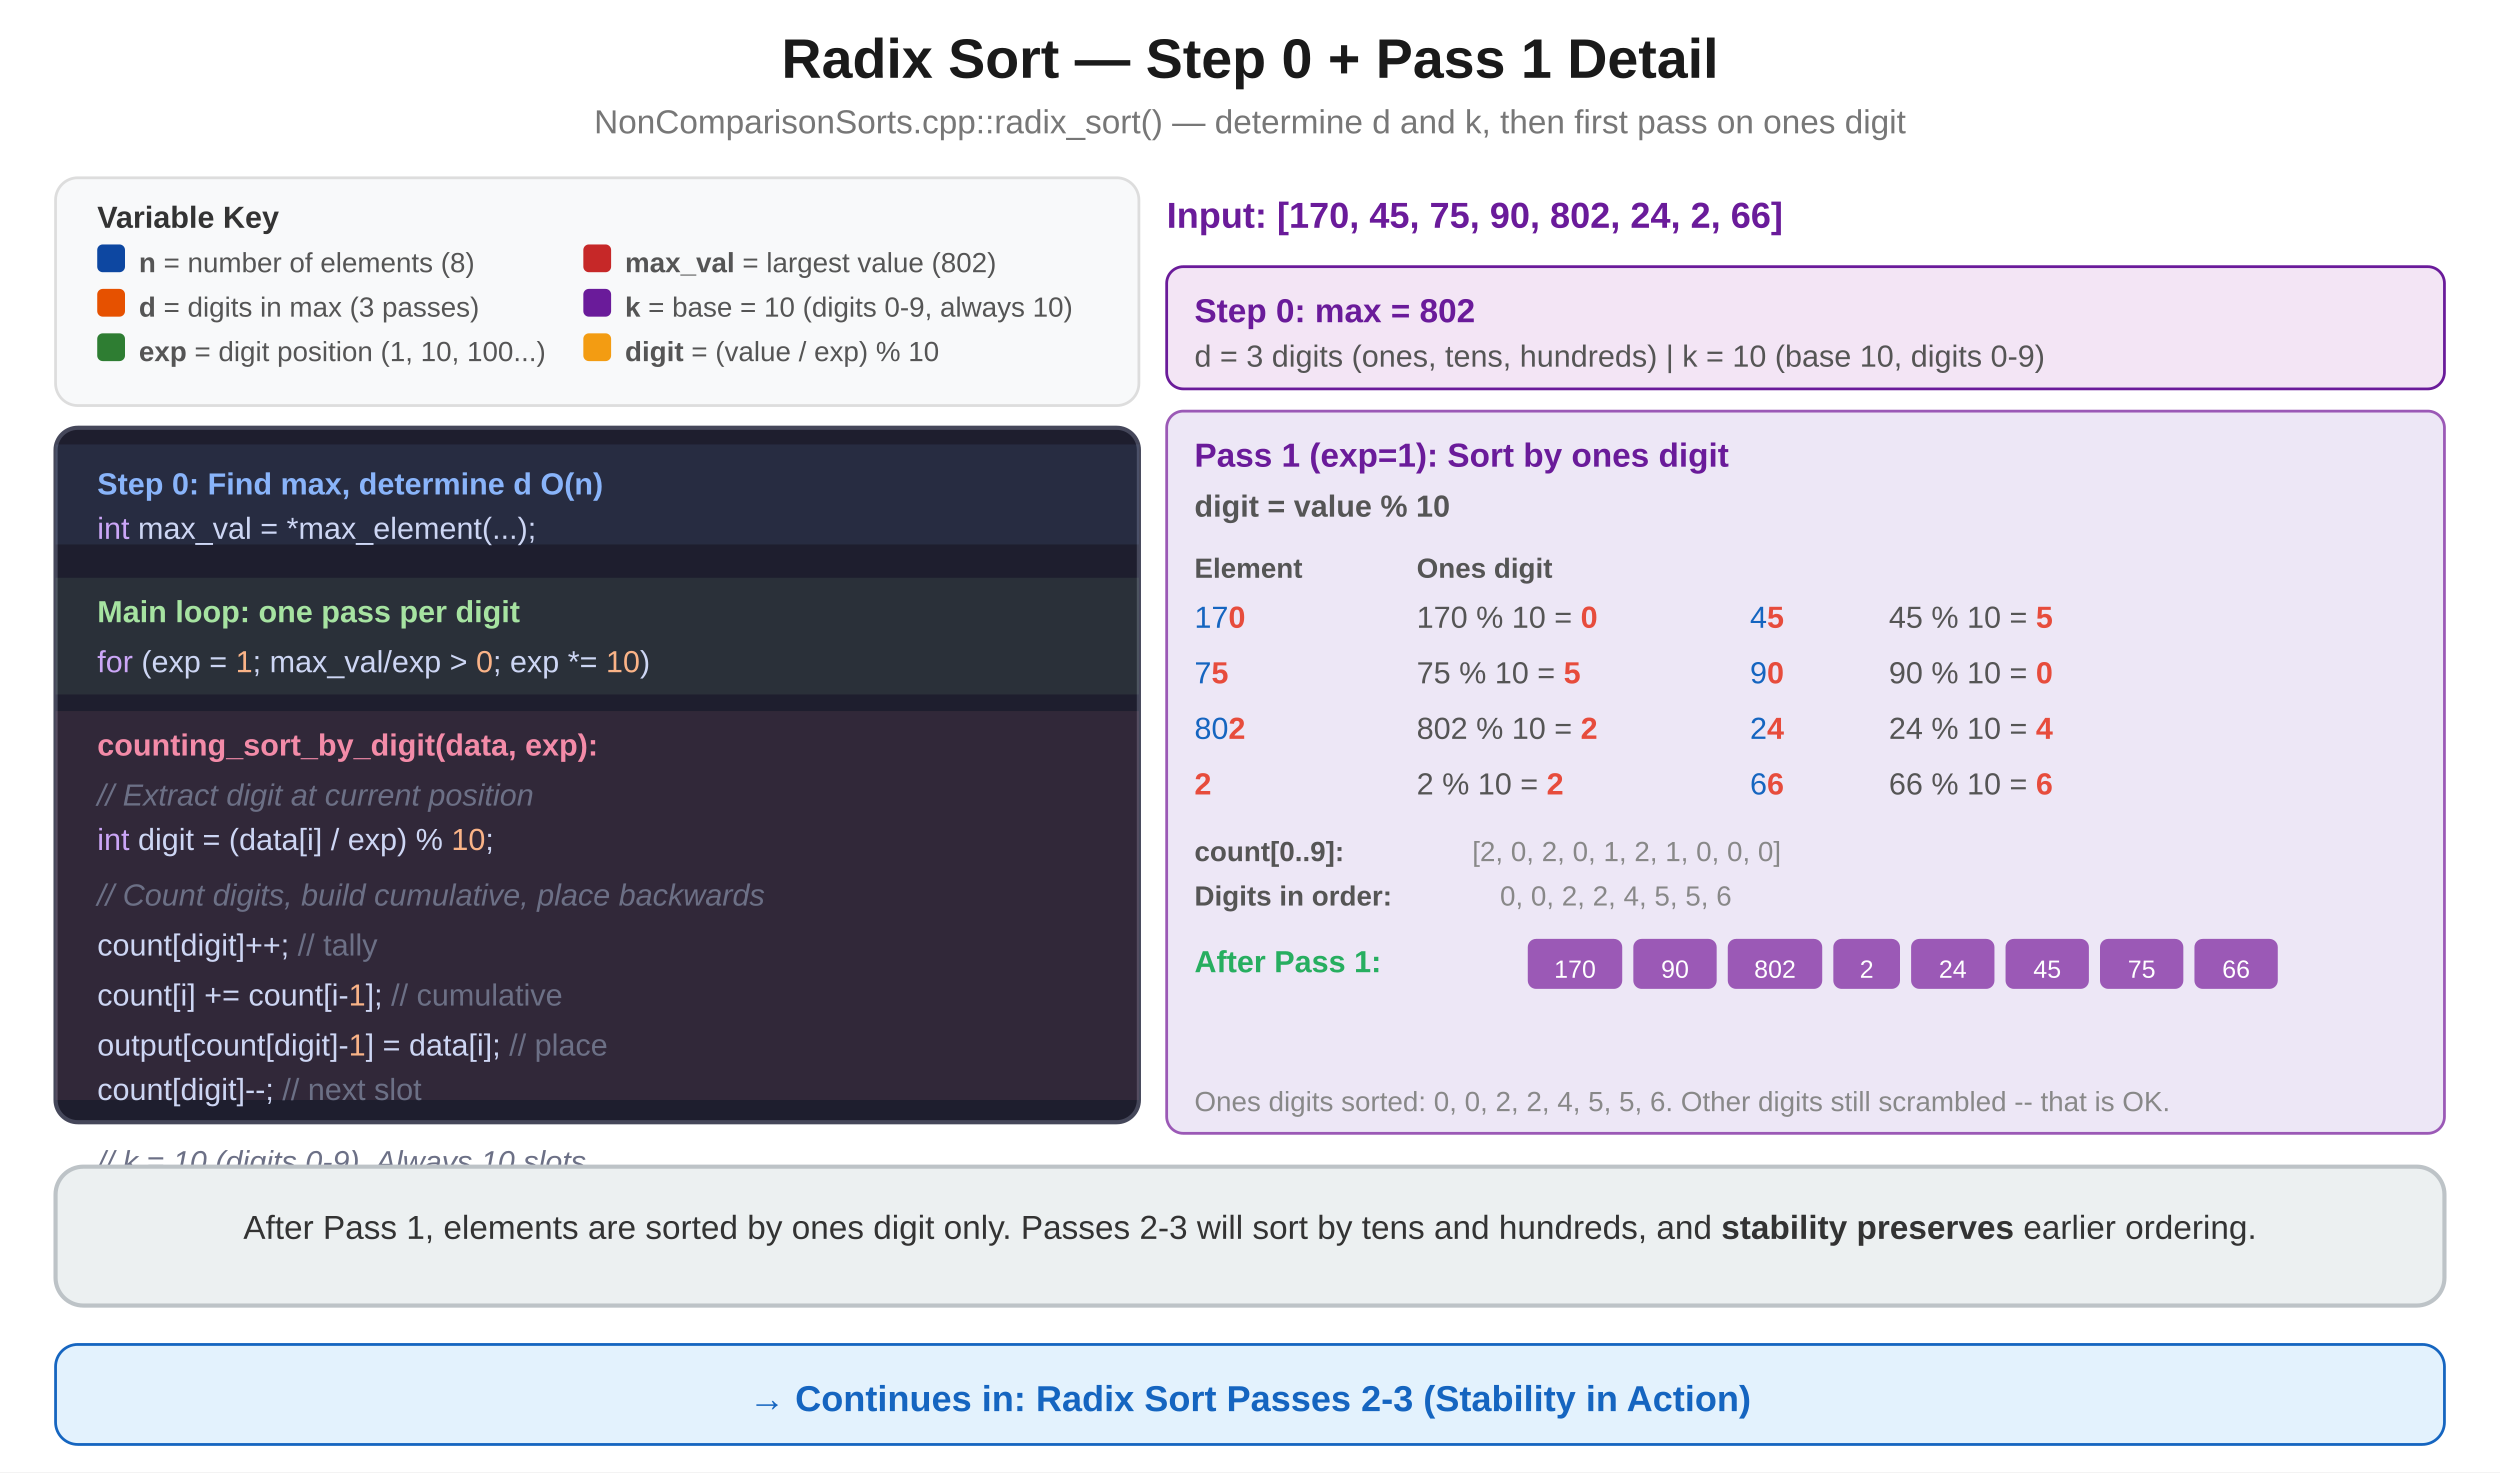
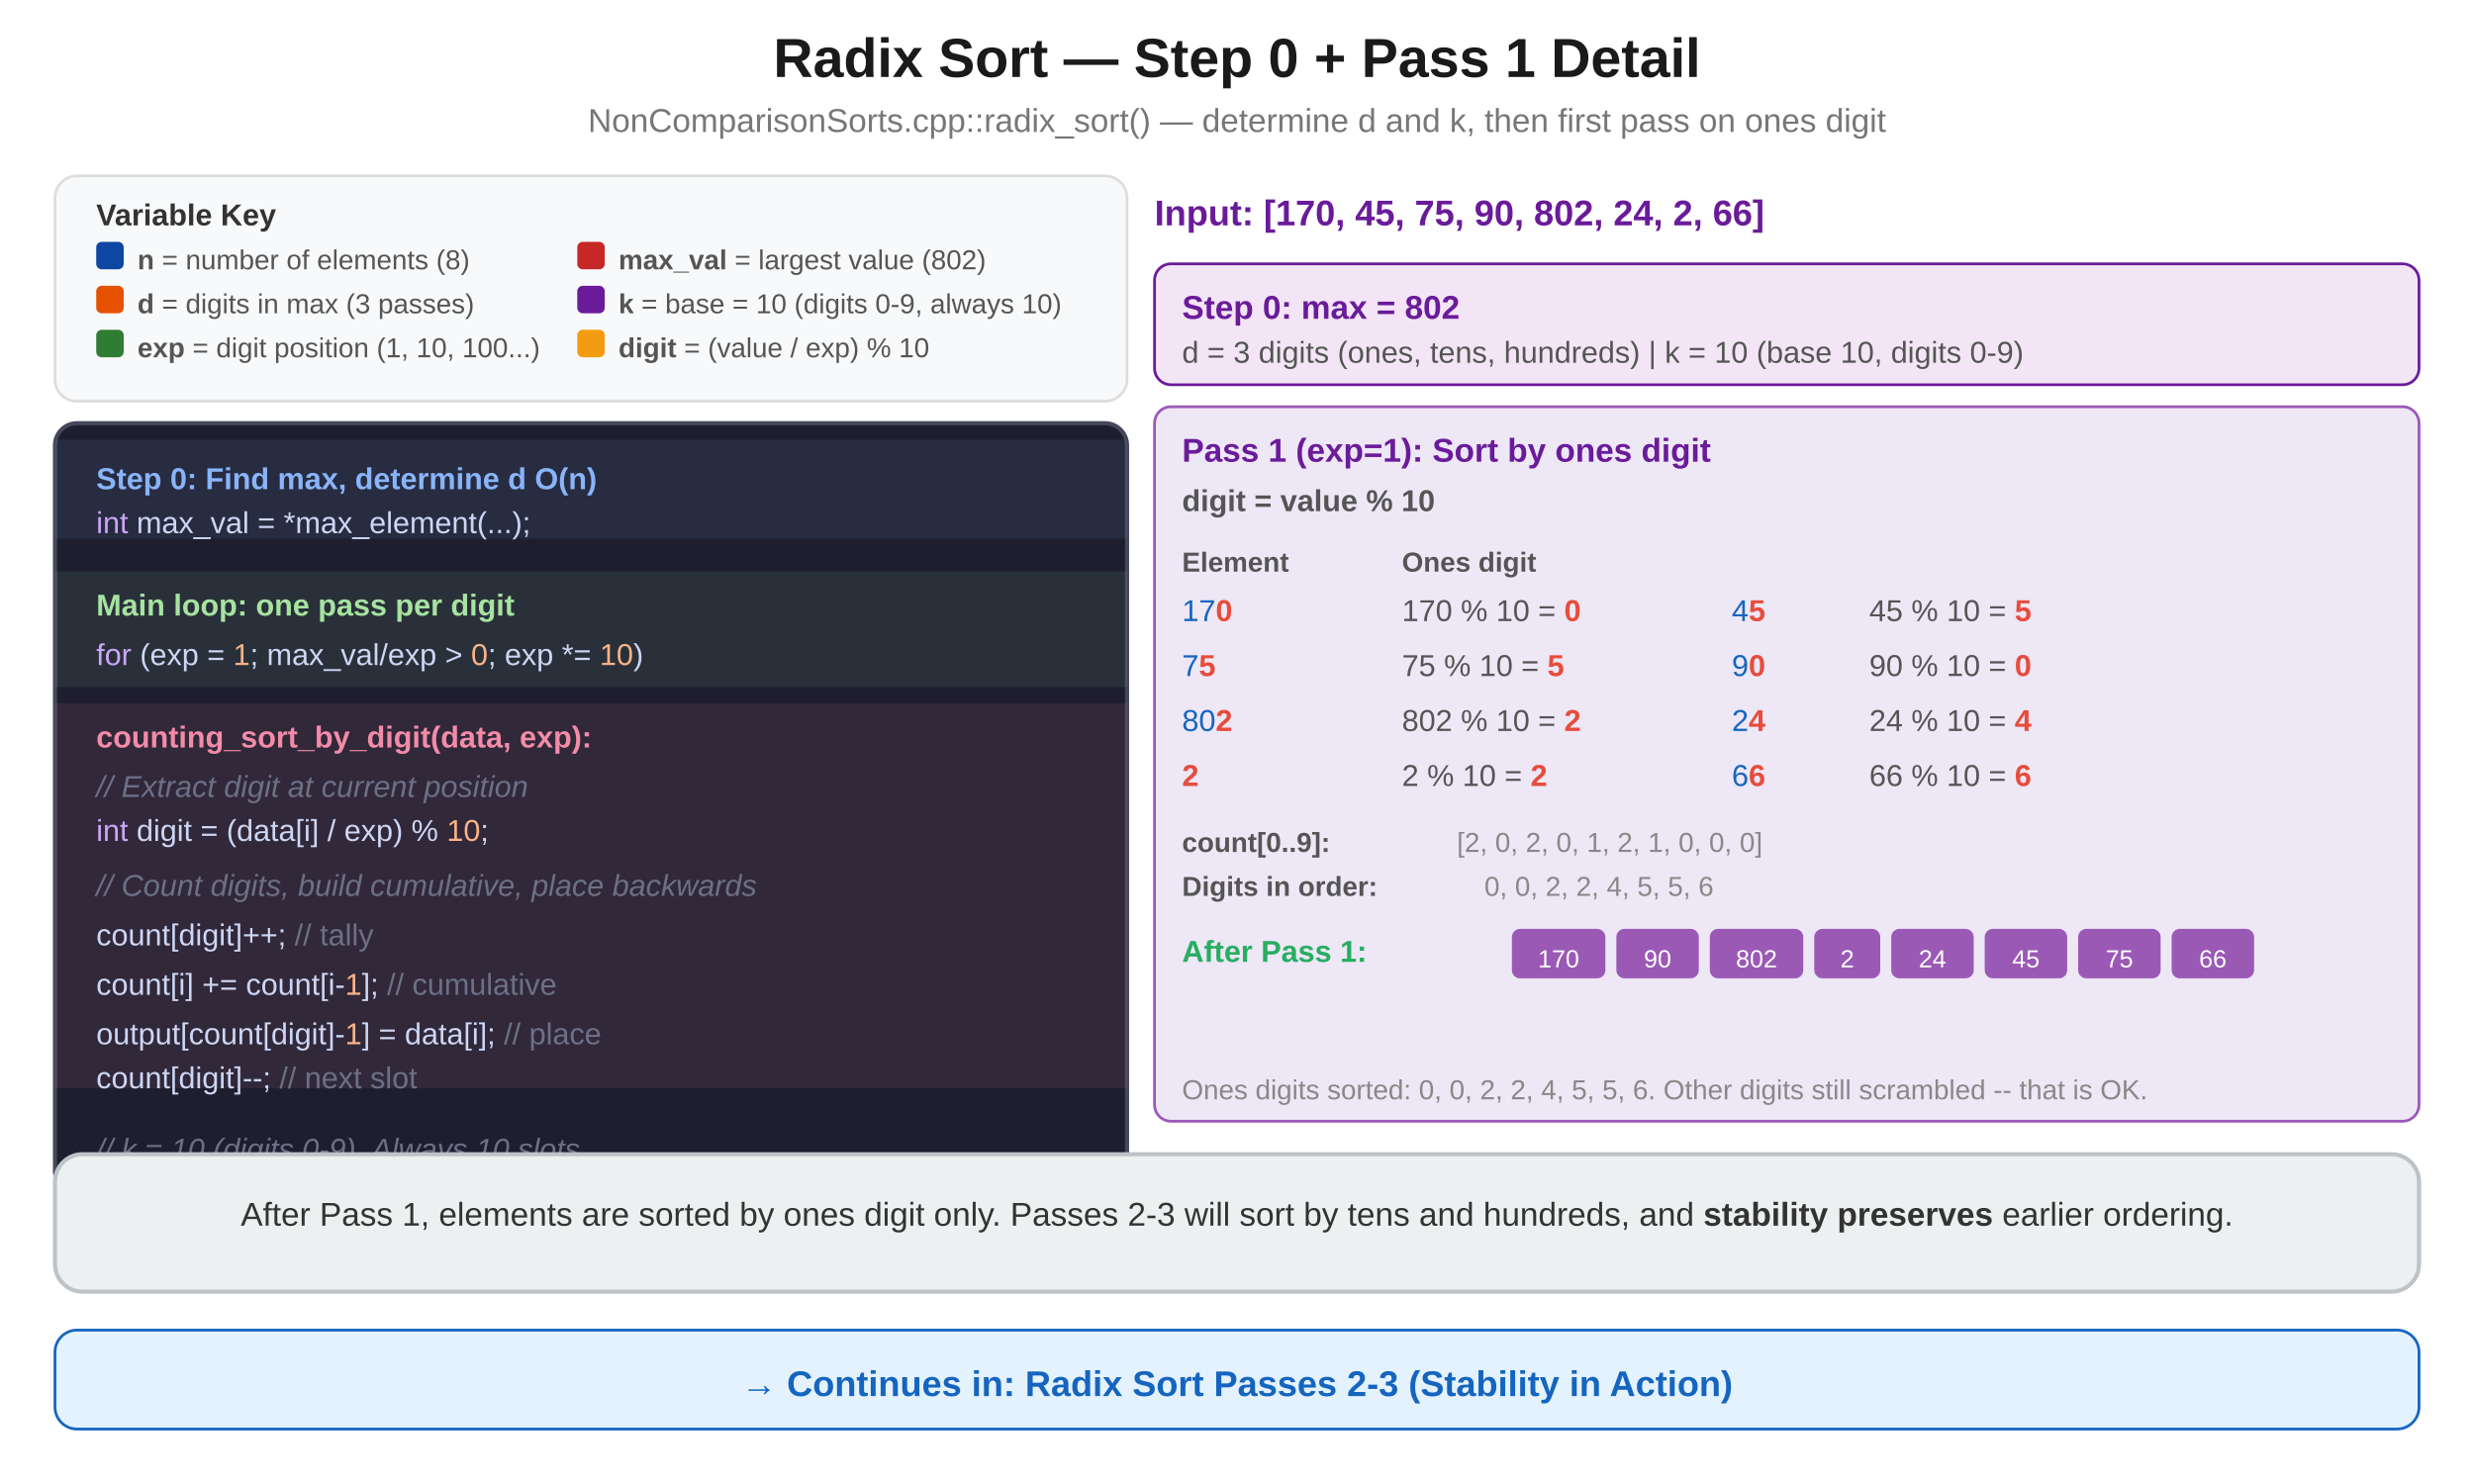
- <svg xmlns="http://www.w3.org/2000/svg" viewBox="0 0 900 530" font-family="'Segoe UI', Arial, sans-serif">
+ <svg xmlns="http://www.w3.org/2000/svg" viewBox="0 0 900 540" font-family="'Segoe UI', Arial, sans-serif">
  <rect width="100%" height="100%" fill="white" />
  <text x="450" y="28" text-anchor="middle" fill="#1a1a1a" font-size="20" font-weight="bold">Radix Sort — Step 0 + Pass 1 Detail</text>
  <text x="450" y="48" text-anchor="middle" fill="#777" font-size="12">NonComparisonSorts.cpp::radix_sort() — determine d and k, then first pass on ones digit</text>
  <rect x="20" y="64" width="390" height="82" rx="8" fill="#f8f9fa" stroke="#ddd" stroke-width="1" />
  <text x="35" y="82" fill="#333" font-size="11" font-weight="bold">Variable Key</text>
  <rect x="35" y="88" width="10" height="10" rx="2" fill="#0d47a1" />
  <text x="50" y="98" fill="#555" font-size="10">
    <tspan font-weight="bold">n</tspan> = number of elements (8)</text>
  <rect x="210" y="88" width="10" height="10" rx="2" fill="#c62828" />
  <text x="225" y="98" fill="#555" font-size="10">
    <tspan font-weight="bold">max_val</tspan> = largest value (802)</text>
  <rect x="35" y="104" width="10" height="10" rx="2" fill="#e65100" />
  <text x="50" y="114" fill="#555" font-size="10">
    <tspan font-weight="bold">d</tspan> = digits in max (3 passes)</text>
  <rect x="210" y="104" width="10" height="10" rx="2" fill="#6a1b9a" />
  <text x="225" y="114" fill="#555" font-size="10">
    <tspan font-weight="bold">k</tspan> = base = 10 (digits 0-9, always 10)</text>
  <rect x="35" y="120" width="10" height="10" rx="2" fill="#2e7d32" />
  <text x="50" y="130" fill="#555" font-size="10">
    <tspan font-weight="bold">exp</tspan> = digit position (1, 10, 100...)</text>
  <rect x="210" y="120" width="10" height="10" rx="2" fill="#f39c12" />
  <text x="225" y="130" fill="#555" font-size="10">
    <tspan font-weight="bold">digit</tspan> = (value / exp) % 10</text>
-   <rect x="20" y="154" width="390" height="250" rx="8" fill="#1e1e2e" stroke="#45475a" stroke-width="1.5" />
+   <rect x="20" y="154" width="390" height="280" rx="8" fill="#1e1e2e" stroke="#45475a" stroke-width="1.5" />
  <rect x="20" y="160" width="390" height="36" fill="#89b4fa18" />
  <text x="35" y="178" fill="#89b4fa" font-size="11" font-weight="bold">Step 0: Find max, determine d O(n)</text>
  <text x="35" y="194" fill="#cdd6f4" font-size="11">
    <tspan fill="#cba6f7">int</tspan> max_val = *max_element(...);</text>
  <rect x="20" y="208" width="390" height="42" fill="#a6e3a118" />
  <text x="35" y="224" fill="#a6e3a1" font-size="11" font-weight="bold">Main loop: one pass per digit</text>
  <text x="35" y="242" fill="#cdd6f4" font-size="11">
    <tspan fill="#cba6f7">for</tspan> (exp = <tspan fill="#fab387">1</tspan>; max_val/exp &gt; <tspan fill="#fab387">0</tspan>; exp *= <tspan fill="#fab387">10</tspan>)</text>
  <rect x="20" y="256" width="390" height="140" fill="#f38ba818" />
  <text x="35" y="272" fill="#f38ba8" font-size="11" font-weight="bold">counting_sort_by_digit(data, exp):</text>
  <text x="35" y="290" fill="#6c7086" font-size="11" font-style="italic">// Extract digit at current position</text>
  <text x="35" y="306" fill="#cdd6f4" font-size="11">
    <tspan fill="#cba6f7">int</tspan> digit = (data[i] / exp) % <tspan fill="#fab387">10</tspan>;</text>
  <text x="35" y="326" fill="#6c7086" font-size="11" font-style="italic">// Count digits, build cumulative, place backwards</text>
  <text x="35" y="344" fill="#cdd6f4" font-size="11">count[digit]++;           <tspan fill="#6c7086">// tally</tspan>
  </text>
  <text x="35" y="362" fill="#cdd6f4" font-size="11">count[i] += count[i-<tspan fill="#fab387">1</tspan>];  <tspan fill="#6c7086">// cumulative</tspan>
  </text>
  <text x="35" y="380" fill="#cdd6f4" font-size="11">output[count[digit]-<tspan fill="#fab387">1</tspan>] = data[i]; <tspan fill="#6c7086">// place</tspan>
  </text>
  <text x="35" y="396" fill="#cdd6f4" font-size="11">count[digit]--;           <tspan fill="#6c7086">// next slot</tspan>
  </text>
  <text x="35" y="422" fill="#6c7086" font-size="11" font-style="italic">// k = 10 (digits 0-9). Always 10 slots.</text>
  <text x="420" y="82" fill="#6a1b9a" font-size="13" font-weight="bold">Input: [170, 45, 75, 90, 802, 24, 2, 66]</text>
  <rect x="420" y="96" width="460" height="44" rx="6" fill="#f3e5f5" stroke="#6a1b9a" stroke-width="1" />
  <text x="430" y="116" fill="#6a1b9a" font-size="12" font-weight="bold">Step 0: max = 802</text>
  <text x="430" y="132" fill="#555" font-size="11">d = 3 digits (ones, tens, hundreds) | k = 10 (base 10, digits 0-9)</text>
  <rect x="420" y="148" width="460" height="260" rx="6" fill="#ede7f6" stroke="#9b59b6" stroke-width="1" />
  <text x="430" y="168" fill="#6a1b9a" font-size="12" font-weight="bold">Pass 1 (exp=1): Sort by ones digit</text>
  <text x="430" y="186" fill="#555" font-size="11" font-weight="bold">digit = value % 10</text>
  <text x="430" y="208" fill="#555" font-size="10" font-weight="bold">Element</text>
  <text x="510" y="208" fill="#555" font-size="10" font-weight="bold">Ones digit</text>
  <text x="430" y="226" fill="#1565c0" font-size="11">17<tspan fill="#e74c3c" font-weight="bold">0</tspan>
  </text>
  <text x="510" y="226" fill="#555" font-size="11">170 % 10 = <tspan fill="#e74c3c" font-weight="bold">0</tspan>
  </text>
  <text x="630" y="226" fill="#1565c0" font-size="11">4<tspan fill="#e74c3c" font-weight="bold">5</tspan>
  </text>
  <text x="680" y="226" fill="#555" font-size="11">45 % 10 = <tspan fill="#e74c3c" font-weight="bold">5</tspan>
  </text>
  <text x="430" y="246" fill="#1565c0" font-size="11">7<tspan fill="#e74c3c" font-weight="bold">5</tspan>
  </text>
  <text x="510" y="246" fill="#555" font-size="11">75 % 10 = <tspan fill="#e74c3c" font-weight="bold">5</tspan>
  </text>
  <text x="630" y="246" fill="#1565c0" font-size="11">9<tspan fill="#e74c3c" font-weight="bold">0</tspan>
  </text>
  <text x="680" y="246" fill="#555" font-size="11">90 % 10 = <tspan fill="#e74c3c" font-weight="bold">0</tspan>
  </text>
  <text x="430" y="266" fill="#1565c0" font-size="11">80<tspan fill="#e74c3c" font-weight="bold">2</tspan>
  </text>
  <text x="510" y="266" fill="#555" font-size="11">802 % 10 = <tspan fill="#e74c3c" font-weight="bold">2</tspan>
  </text>
  <text x="630" y="266" fill="#1565c0" font-size="11">2<tspan fill="#e74c3c" font-weight="bold">4</tspan>
  </text>
  <text x="680" y="266" fill="#555" font-size="11">24 % 10 = <tspan fill="#e74c3c" font-weight="bold">4</tspan>
  </text>
  <text x="430" y="286" fill="#1565c0" font-size="11">
    <tspan fill="#e74c3c" font-weight="bold">2</tspan>
  </text>
  <text x="510" y="286" fill="#555" font-size="11">2 % 10 = <tspan fill="#e74c3c" font-weight="bold">2</tspan>
  </text>
  <text x="630" y="286" fill="#1565c0" font-size="11">6<tspan fill="#e74c3c" font-weight="bold">6</tspan>
  </text>
  <text x="680" y="286" fill="#555" font-size="11">66 % 10 = <tspan fill="#e74c3c" font-weight="bold">6</tspan>
  </text>
  <text x="430" y="310" fill="#555" font-size="10" font-weight="bold">count[0..9]:</text>
  <text x="530" y="310" fill="#888" font-size="10">[2, 0, 2, 0, 1, 2, 1, 0, 0, 0]</text>
  <text x="430" y="326" fill="#555" font-size="10" font-weight="bold">Digits in order:</text>
  <text x="540" y="326" fill="#888" font-size="10">0, 0, 2, 2, 4, 5, 5, 6</text>
  <text x="430" y="350" fill="#27ae60" font-size="11" font-weight="bold">After Pass 1:</text>
  <rect x="550" y="338" width="34" height="18" rx="3" fill="#9b59b6" />
  <text x="567" y="352" text-anchor="middle" fill="#fff" font-size="9">170</text>
  <rect x="588" y="338" width="30" height="18" rx="3" fill="#9b59b6" />
  <text x="603" y="352" text-anchor="middle" fill="#fff" font-size="9">90</text>
  <rect x="622" y="338" width="34" height="18" rx="3" fill="#9b59b6" />
  <text x="639" y="352" text-anchor="middle" fill="#fff" font-size="9">802</text>
  <rect x="660" y="338" width="24" height="18" rx="3" fill="#9b59b6" />
  <text x="672" y="352" text-anchor="middle" fill="#fff" font-size="9">2</text>
  <rect x="688" y="338" width="30" height="18" rx="3" fill="#9b59b6" />
  <text x="703" y="352" text-anchor="middle" fill="#fff" font-size="9">24</text>
  <rect x="722" y="338" width="30" height="18" rx="3" fill="#9b59b6" />
  <text x="737" y="352" text-anchor="middle" fill="#fff" font-size="9">45</text>
  <rect x="756" y="338" width="30" height="18" rx="3" fill="#9b59b6" />
  <text x="771" y="352" text-anchor="middle" fill="#fff" font-size="9">75</text>
  <rect x="790" y="338" width="30" height="18" rx="3" fill="#9b59b6" />
  <text x="805" y="352" text-anchor="middle" fill="#fff" font-size="9">66</text>
  <text x="430" y="400" fill="#888" font-size="10">Ones digits sorted: 0, 0, 2, 2, 4, 5, 5, 6. Other digits still scrambled -- that is OK.</text>
  <rect x="20" y="420" width="860" height="50" rx="10" fill="#ecf0f1" stroke="#bdc3c7" stroke-width="1.5" />
  <text x="450" y="446" text-anchor="middle" fill="#333" font-size="12">After Pass 1, elements are sorted by ones digit only. Passes 2-3 will sort by tens and hundreds, and <tspan font-weight="bold">stability preserves</tspan> earlier ordering.</text>
  <rect x="20" y="484" width="860" height="36" rx="8" fill="#e3f2fd" stroke="#1565c0" stroke-width="1" />
  <text x="450" y="508" text-anchor="middle" fill="#1565c0" font-size="13" font-weight="bold">→ Continues in: Radix Sort Passes 2-3 (Stability in Action)</text>
</svg>
